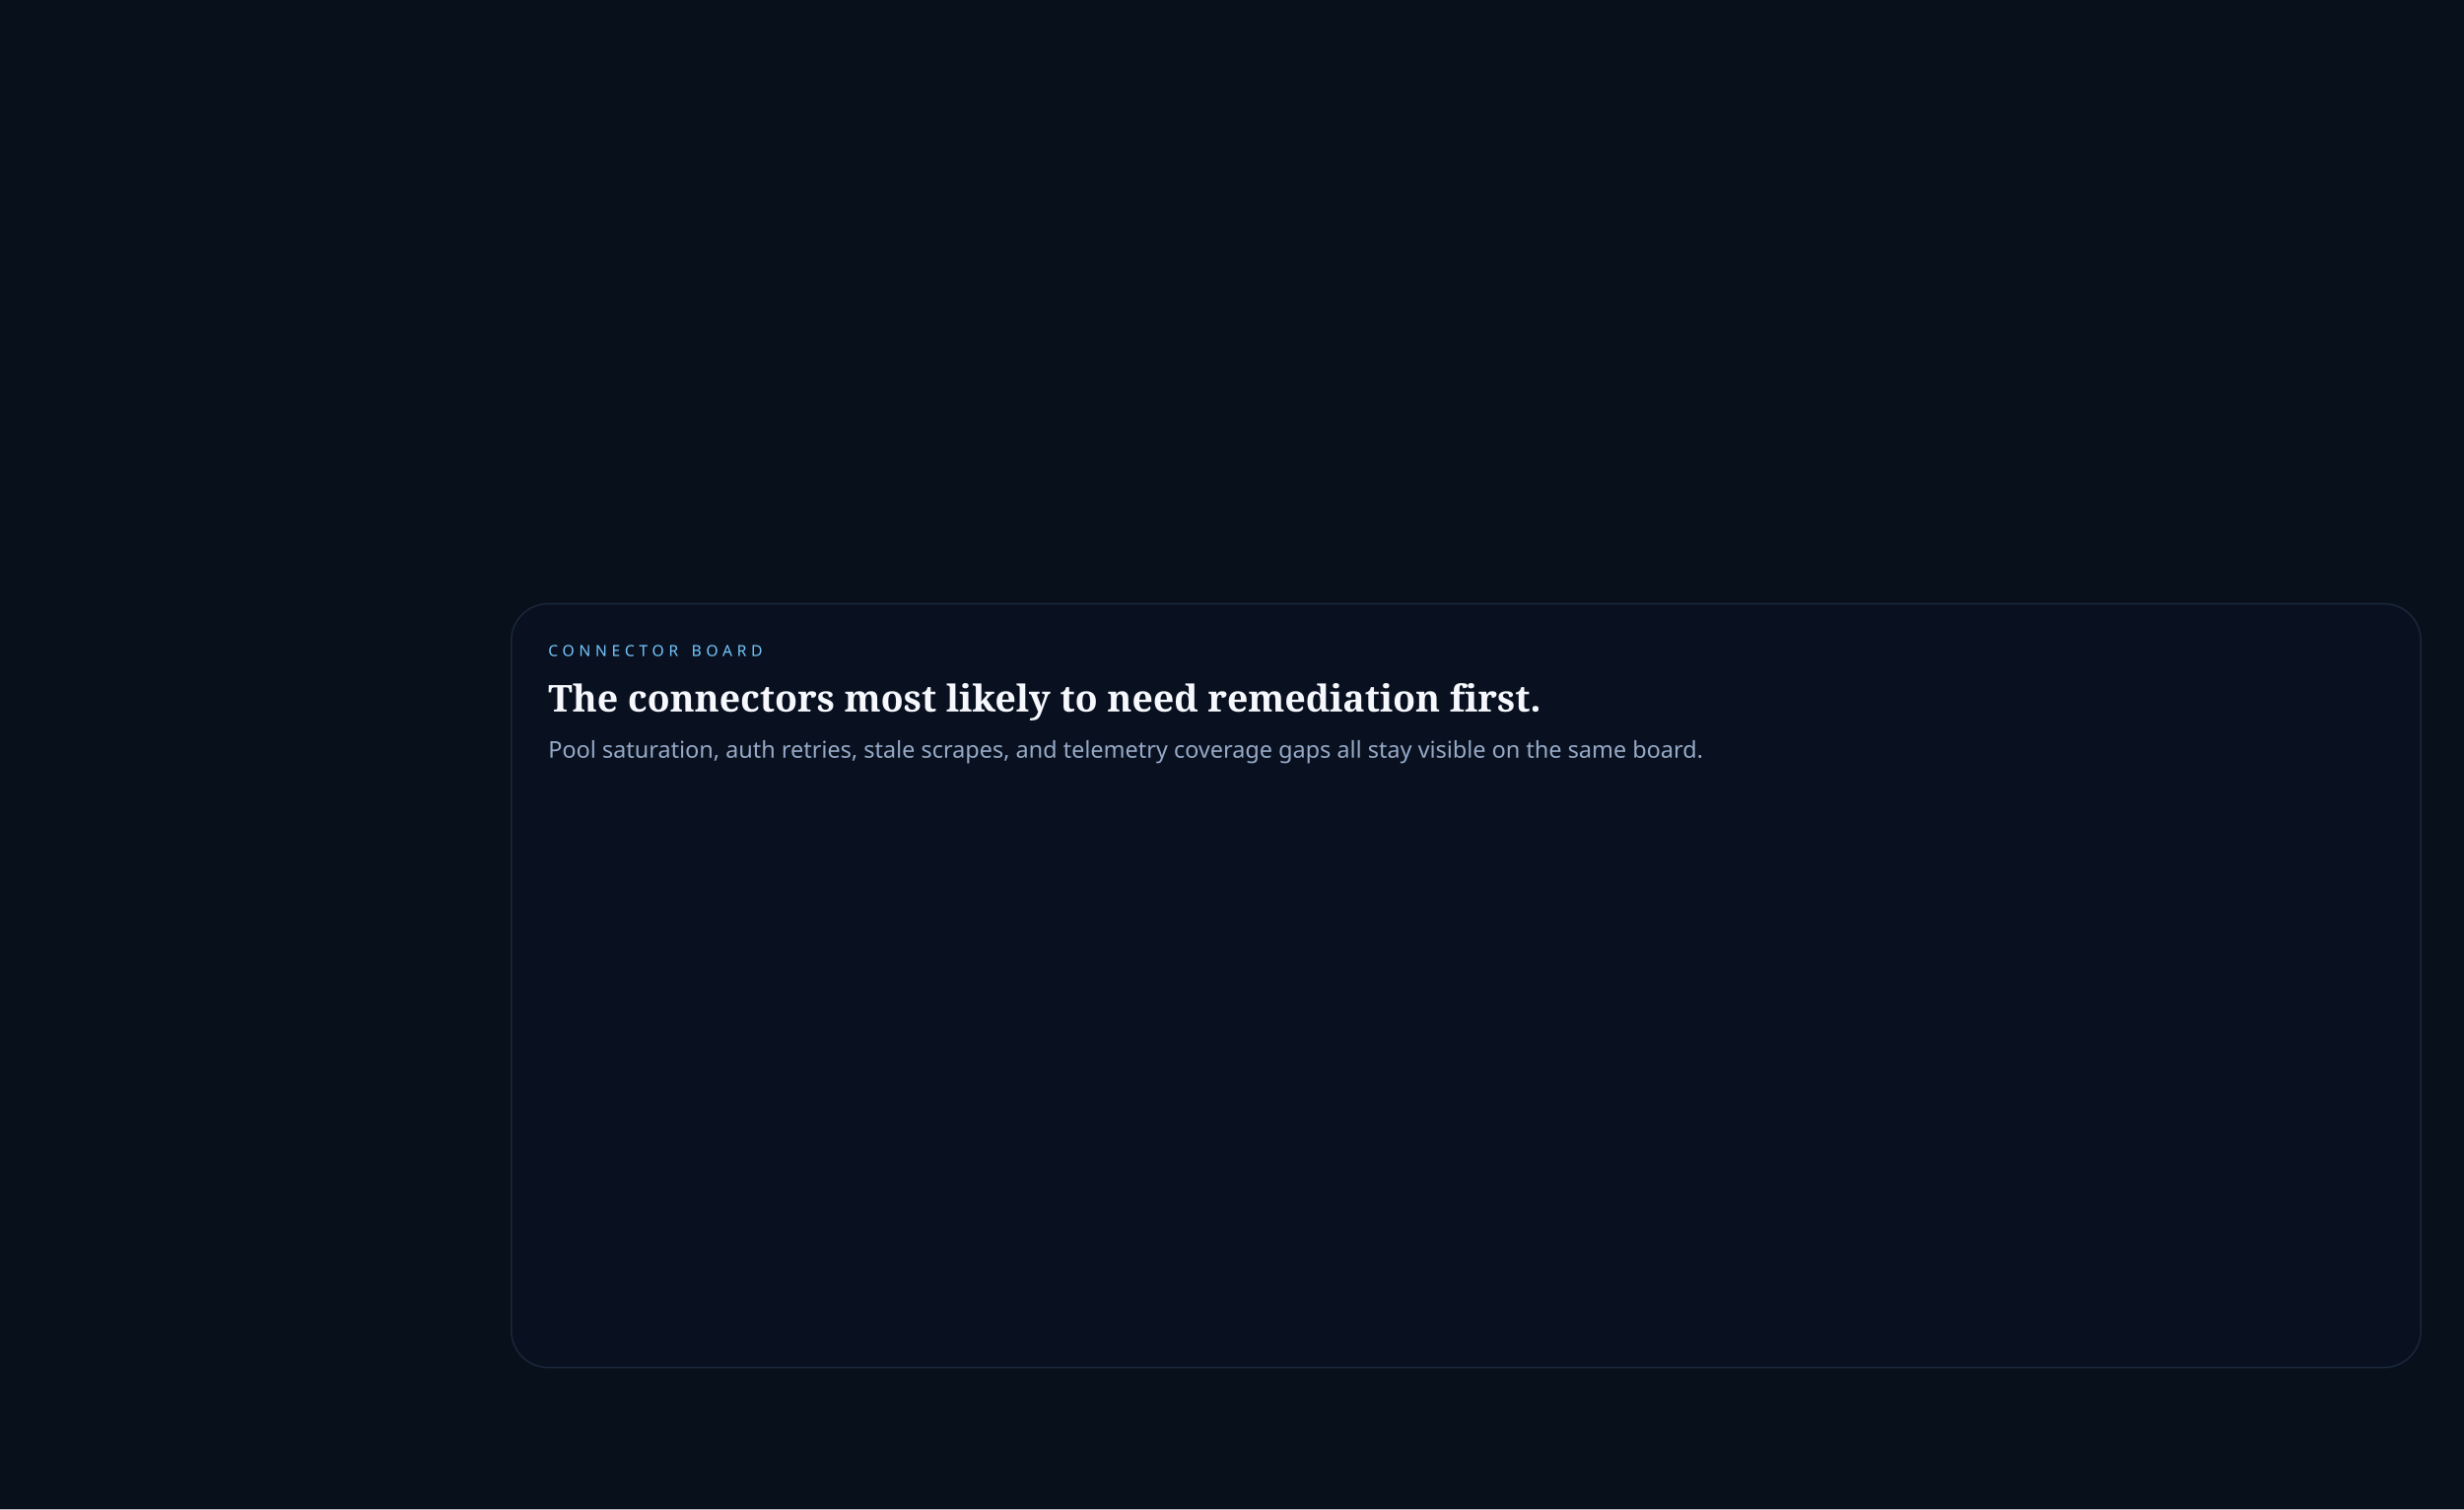
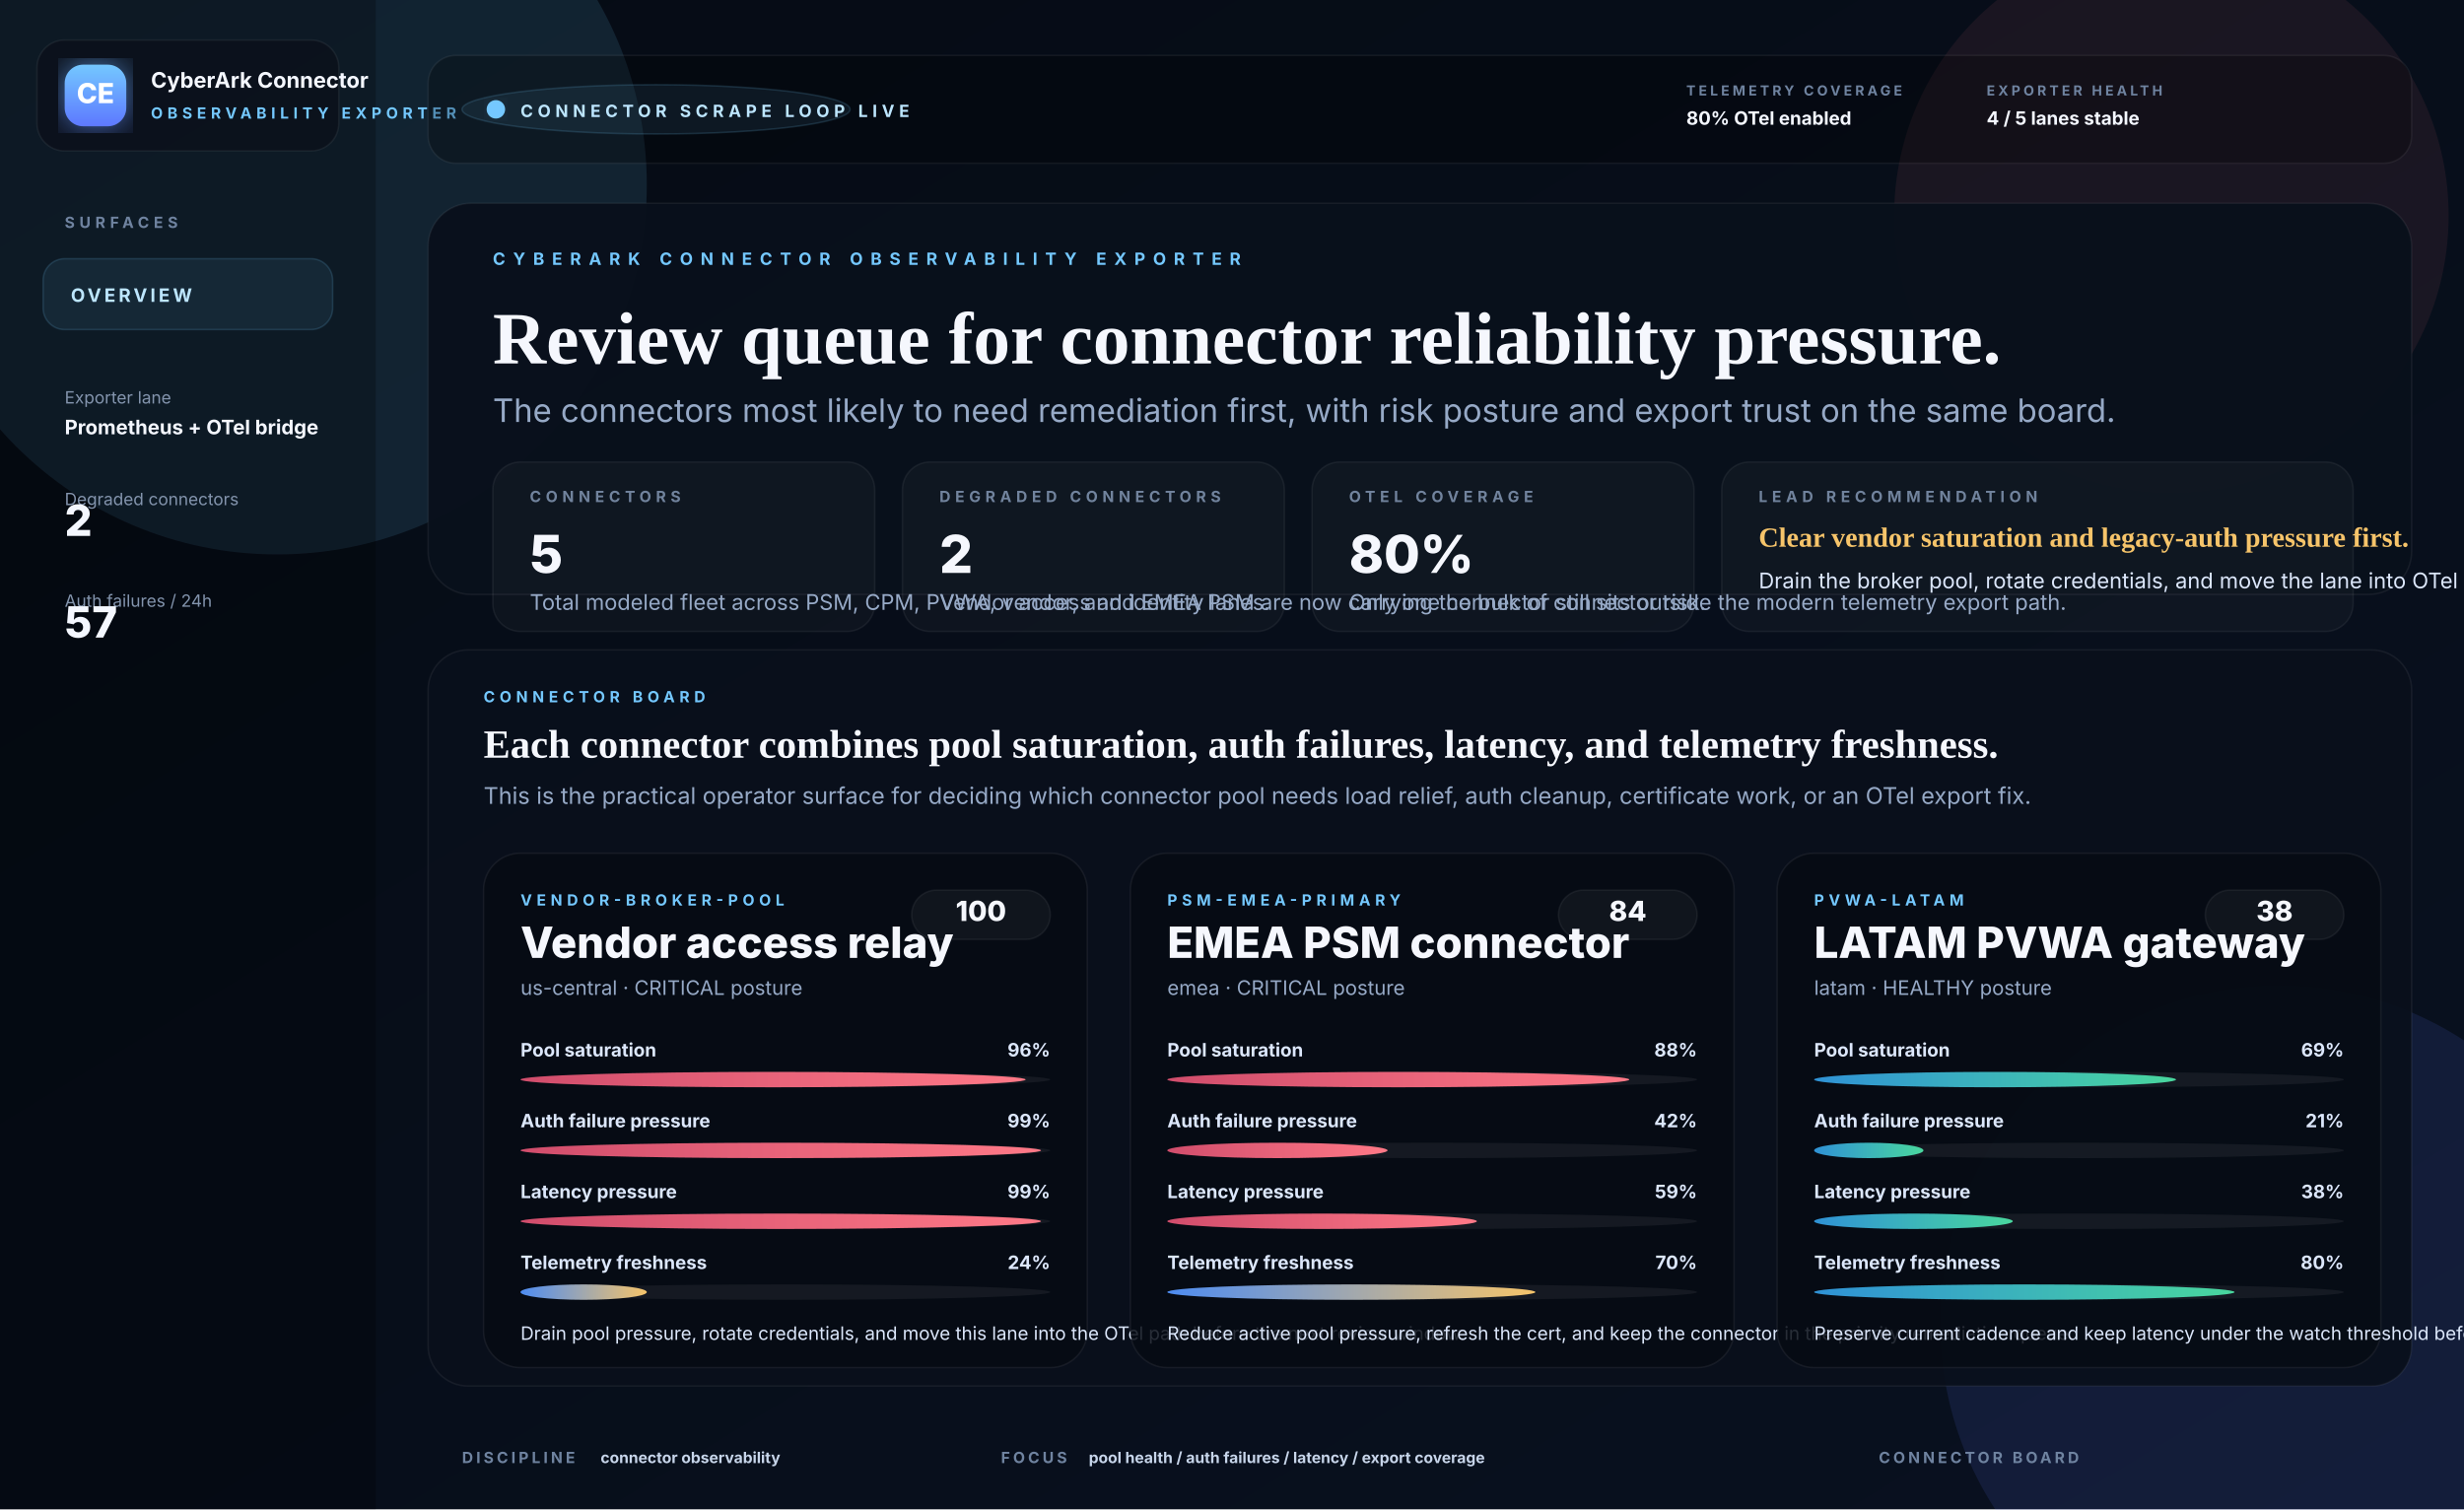
<svg xmlns="http://www.w3.org/2000/svg" width="1600" height="980" viewBox="0 0 1600 980">
-   <rect width="1600" height="980" fill="#07101b" />
-   <rect x="332" y="392" width="1240" height="496" rx="24" fill="rgba(10,18,33,0.88)" stroke="rgba(120,163,214,0.16)" />
-   <text x="356" y="426" fill="#74c8ff" font-size="10" font-family="Segoe UI" letter-spacing="3">CONNECTOR BOARD</text>
-   <text x="356" y="462" fill="#f6f8fe" font-size="24" font-family="Georgia" font-weight="700">The connectors most likely to need remediation first.</text>
-   <text x="356" y="492" fill="#96a9c6" font-size="15" font-family="Segoe UI">Pool saturation, auth retries, stale scrapes, and telemetry coverage gaps all stay visible on the same board.</text>
+   <defs>
+     <linearGradient id="bgFade" x1="0" x2="1" y1="0" y2="1">
+       <stop offset="0%" stop-color="#050b14" />
+       <stop offset="100%" stop-color="#091120" />
+     </linearGradient>
+     <linearGradient id="panelStroke" x1="0" x2="1" y1="0" y2="1">
+       <stop offset="0%" stop-color="rgba(117, 200, 255, 0.36)" />
+       <stop offset="100%" stop-color="rgba(93, 120, 255, 0.16)" />
+     </linearGradient>
+     <linearGradient id="blueBar" x1="0" x2="0" y1="0" y2="1">
+       <stop offset="0%" stop-color="#74c8ff" />
+       <stop offset="100%" stop-color="#5d78ff" />
+     </linearGradient>
+     <linearGradient id="goodBar" x1="0" x2="1" y1="0" y2="0">
+       <stop offset="0%" stop-color="#2f92d6" />
+       <stop offset="100%" stop-color="#49d79e" />
+     </linearGradient>
+     <linearGradient id="warnBar" x1="0" x2="1" y1="0" y2="0">
+       <stop offset="0%" stop-color="#4d8cf2" />
+       <stop offset="100%" stop-color="#f6c46a" />
+     </linearGradient>
+     <linearGradient id="hotBar" x1="0" x2="1" y1="0" y2="0">
+       <stop offset="0%" stop-color="#d14d6c" />
+       <stop offset="100%" stop-color="#ff7987" />
+     </linearGradient>
+     <filter id="glow">
+       <feGaussianBlur stdDeviation="14" result="blur" />
+       <feMerge>
+         <feMergeNode in="blur" />
+         <feMergeNode in="SourceGraphic" />
+       </feMerge>
+     </filter>
+   </defs>
+   <rect width="1600" height="980" fill="url(#bgFade)" />
+   <circle cx="180" cy="120" r="240" fill="rgba(116,200,255,0.12)" />
+   <circle cx="1410" cy="140" r="180" fill="rgba(255,121,135,0.08)" />
+   <circle cx="1480" cy="860" r="220" fill="rgba(93,120,255,0.12)" />
+   <rect x="0" y="0" width="244" height="980" fill="rgba(0,0,0,0.25)" />
+   <rect x="24" y="26" width="196" height="72" rx="18" fill="rgba(11,17,28,0.94)" stroke="rgba(255,255,255,0.06)" />
+   <rect x="42" y="42" width="40" height="40" rx="12" fill="url(#blueBar)" filter="url(#glow)" />
+   <text x="62" y="67" fill="#ffffff" font-size="18" text-anchor="middle" font-family="Inter, Segoe UI, sans-serif" font-weight="800">CE</text>
+   <text x="98" y="57" fill="#f4f7ff" font-size="14" font-family="Inter, Segoe UI, sans-serif" font-weight="700">CyberArk Connector</text>
+   <text x="98" y="77" fill="#74c8ff" font-size="10" letter-spacing="3" font-family="Inter, Segoe UI, sans-serif" font-weight="700">OBSERVABILITY EXPORTER</text>
+   <text x="42" y="148" fill="#6f83a0" font-size="10" letter-spacing="3" font-family="Inter, Segoe UI, sans-serif" font-weight="700">SURFACES</text>
+   <rect x="28" y="168" width="188" height="46" rx="14" fill="rgba(116,200,255,0.08)" stroke="rgba(116,200,255,0.16)" />
+   <text x="46" y="196" fill="#bde6ff" font-size="12" letter-spacing="2" font-family="Inter, Segoe UI, sans-serif" font-weight="700">OVERVIEW</text>
+   <text x="42" y="262" fill="#8394ad" font-size="11" font-family="Inter, Segoe UI, sans-serif">Exporter lane</text>
+   <text x="42" y="282" fill="#f4f7ff" font-size="13" font-family="Inter, Segoe UI, sans-serif" font-weight="700">Prometheus + OTel bridge</text>
+   <text x="42" y="328" fill="#8394ad" font-size="11" font-family="Inter, Segoe UI, sans-serif">Degraded connectors</text>
+   <text x="42" y="348" fill="#f4f7ff" font-size="28" font-family="Inter, Segoe UI, sans-serif" font-weight="800">2</text>
+   <text x="42" y="394" fill="#8394ad" font-size="11" font-family="Inter, Segoe UI, sans-serif">Auth failures / 24h</text>
+   <text x="42" y="414" fill="#f4f7ff" font-size="28" font-family="Inter, Segoe UI, sans-serif" font-weight="800">57</text>
+   <rect x="278" y="36" width="1288" height="70" rx="18" fill="rgba(0,0,0,0.28)" stroke="rgba(255,255,255,0.06)" />
+   <rect x="300" y="55" width="252" height="32" rx="999" fill="rgba(116,200,255,0.08)" stroke="rgba(116,200,255,0.16)" />
+   <circle cx="322" cy="71" r="6" fill="#74c8ff" filter="url(#glow)" />
+   <text x="338" y="76" fill="#bde6ff" font-size="11" letter-spacing="3" font-family="Inter, Segoe UI, sans-serif" font-weight="700">CONNECTOR SCRAPE LOOP LIVE</text>
+   <text x="1095" y="62" fill="#6f83a0" font-size="9" letter-spacing="2" font-family="Inter, Segoe UI, sans-serif" font-weight="700">TELEMETRY COVERAGE</text>
+   <text x="1095" y="81" fill="#f4f7ff" font-size="12" font-family="Inter, Segoe UI, sans-serif" font-weight="700">80% OTel enabled</text>
+   <text x="1290" y="62" fill="#6f83a0" font-size="9" letter-spacing="2" font-family="Inter, Segoe UI, sans-serif" font-weight="700">EXPORTER HEALTH</text>
+   <text x="1290" y="81" fill="#f4f7ff" font-size="12" font-family="Inter, Segoe UI, sans-serif" font-weight="700">4 / 5 lanes stable</text>
+   <rect x="278" y="132" width="1288" height="254" rx="28" fill="rgba(9,16,28,0.96)" stroke="rgba(255,255,255,0.06)" />
+   <text x="320" y="172" fill="#74c8ff" font-size="11" letter-spacing="5" font-family="Inter, Segoe UI, sans-serif" font-weight="700">CYBERARK CONNECTOR OBSERVABILITY EXPORTER</text>
+   <text x="320" y="236" fill="#f5f7fd" font-size="48" font-family="Georgia, Times New Roman, serif" font-weight="700">Review queue for connector reliability pressure.</text>
+   <text x="320" y="274" fill="#96a9c6" font-size="21" font-family="Inter, Segoe UI, sans-serif">The connectors most likely to need remediation first, with risk posture and export trust on the same board.</text>
+   <rect x="320" y="300" width="248" height="110" rx="18" fill="rgba(255,255,255,0.03)" stroke="rgba(255,255,255,0.06)" />
+   <text x="344" y="326" fill="#71839d" font-size="10" letter-spacing="3" font-family="Inter, Segoe UI, sans-serif" font-weight="700">CONNECTORS</text>
+   <text x="344" y="372" fill="#f5f7fd" font-size="34" font-family="Inter, Segoe UI, sans-serif" font-weight="800">5</text>
+   <text x="344" y="396" fill="#96a9c6" font-size="14" font-family="Inter, Segoe UI, sans-serif">Total modeled fleet across PSM, CPM, PVWA, vendor, and identity lanes.</text>
+   <rect x="586" y="300" width="248" height="110" rx="18" fill="rgba(255,255,255,0.03)" stroke="rgba(255,255,255,0.06)" />
+   <text x="610" y="326" fill="#71839d" font-size="10" letter-spacing="3" font-family="Inter, Segoe UI, sans-serif" font-weight="700">DEGRADED CONNECTORS</text>
+   <text x="610" y="372" fill="#f5f7fd" font-size="34" font-family="Inter, Segoe UI, sans-serif" font-weight="800">2</text>
+   <text x="610" y="396" fill="#96a9c6" font-size="14" font-family="Inter, Segoe UI, sans-serif">Vendor access and EMEA PSM are now carrying the bulk of connector risk.</text>
+   <rect x="852" y="300" width="248" height="110" rx="18" fill="rgba(255,255,255,0.03)" stroke="rgba(255,255,255,0.06)" />
+   <text x="876" y="326" fill="#71839d" font-size="10" letter-spacing="3" font-family="Inter, Segoe UI, sans-serif" font-weight="700">OTEL COVERAGE</text>
+   <text x="876" y="372" fill="#f5f7fd" font-size="34" font-family="Inter, Segoe UI, sans-serif" font-weight="800">80%</text>
+   <text x="876" y="396" fill="#96a9c6" font-size="14" font-family="Inter, Segoe UI, sans-serif">Only one connector still sits outside the modern telemetry export path.</text>
+   <rect x="1118" y="300" width="410" height="110" rx="18" fill="rgba(255,255,255,0.03)" stroke="rgba(255,255,255,0.06)" />
+   <text x="1142" y="326" fill="#71839d" font-size="10" letter-spacing="3" font-family="Inter, Segoe UI, sans-serif" font-weight="700">LEAD RECOMMENDATION</text>
+   <text x="1142" y="355" fill="#f6c46a" font-size="18" font-family="Georgia, Times New Roman, serif" font-weight="700">Clear vendor saturation and legacy-auth pressure first.</text>
+   <text x="1142" y="382" fill="#dce7fb" font-size="14" font-family="Inter, Segoe UI, sans-serif">Drain the broker pool, rotate credentials, and move the lane into OTel before the next review window.</text>
+   <rect x="278" y="422" width="1288" height="478" rx="26" fill="rgba(9,16,28,0.92)" stroke="rgba(255,255,255,0.06)" />
+   <text x="314" y="456" fill="#74c8ff" font-size="10" letter-spacing="3" font-family="Inter, Segoe UI, sans-serif" font-weight="700">CONNECTOR BOARD</text>
+   <text x="314" y="492" fill="#f5f7fd" font-size="26" font-family="Georgia, Times New Roman, serif" font-weight="700">Each connector combines pool saturation, auth failures, latency, and telemetry freshness.</text>
+   <text x="314" y="522" fill="#96a9c6" font-size="15" font-family="Inter, Segoe UI, sans-serif">This is the practical operator surface for deciding which connector pool needs load relief, auth cleanup, certificate work, or an OTel export fix.</text>
+   <rect x="314" y="554" width="392" height="334" rx="24" fill="rgba(6,11,20,0.84)" stroke="rgba(255,255,255,0.06)" />
+   <text x="338" y="588" fill="#74c8ff" font-size="10" letter-spacing="3" font-family="Inter, Segoe UI, sans-serif" font-weight="700">VENDOR-BROKER-POOL</text>
+   <text x="338" y="622" fill="#f5f7fd" font-size="28" font-family="Inter, Segoe UI, sans-serif" font-weight="800">Vendor access relay</text>
+   <text x="338" y="646" fill="#96a9c6" font-size="13" font-family="Inter, Segoe UI, sans-serif">us-central · CRITICAL posture</text>
+   <rect x="592" y="578" width="90" height="32" rx="16" fill="rgba(255,255,255,0.04)" stroke="rgba(255,255,255,0.06)" />
+   <text x="637" y="598" fill="#f5f7fd" font-size="18" text-anchor="middle" font-family="Inter, Segoe UI, sans-serif" font-weight="800">100</text>
+   <text x="338" y="686" fill="#dce7fb" font-size="12" font-family="Inter, Segoe UI, sans-serif" font-weight="700">Pool saturation</text>
+   <text x="682" y="686" fill="#dce7fb" font-size="12" text-anchor="end" font-family="Inter, Segoe UI, sans-serif" font-weight="700">96%</text>
+   <rect x="338" y="696" width="344" height="10" rx="999" fill="rgba(255,255,255,0.06)" />
+   <rect x="338" y="696" width="328" height="10" rx="999" fill="url(#hotBar)" />
+   <text x="338" y="732" fill="#dce7fb" font-size="12" font-family="Inter, Segoe UI, sans-serif" font-weight="700">Auth failure pressure</text>
+   <text x="682" y="732" fill="#dce7fb" font-size="12" text-anchor="end" font-family="Inter, Segoe UI, sans-serif" font-weight="700">99%</text>
+   <rect x="338" y="742" width="344" height="10" rx="999" fill="rgba(255,255,255,0.06)" />
+   <rect x="338" y="742" width="338" height="10" rx="999" fill="url(#hotBar)" />
+   <text x="338" y="778" fill="#dce7fb" font-size="12" font-family="Inter, Segoe UI, sans-serif" font-weight="700">Latency pressure</text>
+   <text x="682" y="778" fill="#dce7fb" font-size="12" text-anchor="end" font-family="Inter, Segoe UI, sans-serif" font-weight="700">99%</text>
+   <rect x="338" y="788" width="344" height="10" rx="999" fill="rgba(255,255,255,0.06)" />
+   <rect x="338" y="788" width="338" height="10" rx="999" fill="url(#hotBar)" />
+   <text x="338" y="824" fill="#dce7fb" font-size="12" font-family="Inter, Segoe UI, sans-serif" font-weight="700">Telemetry freshness</text>
+   <text x="682" y="824" fill="#dce7fb" font-size="12" text-anchor="end" font-family="Inter, Segoe UI, sans-serif" font-weight="700">24%</text>
+   <rect x="338" y="834" width="344" height="10" rx="999" fill="rgba(255,255,255,0.06)" />
+   <rect x="338" y="834" width="82" height="10" rx="999" fill="url(#warnBar)" />
+   <text x="338" y="870" fill="#dce7fb" font-size="12" font-family="Inter, Segoe UI, sans-serif">Drain pool pressure, rotate credentials, and move this lane into the OTel path before the next review window.</text>
+   <rect x="734" y="554" width="392" height="334" rx="24" fill="rgba(6,11,20,0.84)" stroke="rgba(255,255,255,0.06)" />
+   <text x="758" y="588" fill="#74c8ff" font-size="10" letter-spacing="3" font-family="Inter, Segoe UI, sans-serif" font-weight="700">PSM-EMEA-PRIMARY</text>
+   <text x="758" y="622" fill="#f5f7fd" font-size="28" font-family="Inter, Segoe UI, sans-serif" font-weight="800">EMEA PSM connector</text>
+   <text x="758" y="646" fill="#96a9c6" font-size="13" font-family="Inter, Segoe UI, sans-serif">emea · CRITICAL posture</text>
+   <rect x="1012" y="578" width="90" height="32" rx="16" fill="rgba(255,255,255,0.04)" stroke="rgba(255,255,255,0.06)" />
+   <text x="1057" y="598" fill="#f5f7fd" font-size="18" text-anchor="middle" font-family="Inter, Segoe UI, sans-serif" font-weight="800">84</text>
+   <text x="758" y="686" fill="#dce7fb" font-size="12" font-family="Inter, Segoe UI, sans-serif" font-weight="700">Pool saturation</text>
+   <text x="1102" y="686" fill="#dce7fb" font-size="12" text-anchor="end" font-family="Inter, Segoe UI, sans-serif" font-weight="700">88%</text>
+   <rect x="758" y="696" width="344" height="10" rx="999" fill="rgba(255,255,255,0.06)" />
+   <rect x="758" y="696" width="300" height="10" rx="999" fill="url(#hotBar)" />
+   <text x="758" y="732" fill="#dce7fb" font-size="12" font-family="Inter, Segoe UI, sans-serif" font-weight="700">Auth failure pressure</text>
+   <text x="1102" y="732" fill="#dce7fb" font-size="12" text-anchor="end" font-family="Inter, Segoe UI, sans-serif" font-weight="700">42%</text>
+   <rect x="758" y="742" width="344" height="10" rx="999" fill="rgba(255,255,255,0.06)" />
+   <rect x="758" y="742" width="143" height="10" rx="999" fill="url(#hotBar)" />
+   <text x="758" y="778" fill="#dce7fb" font-size="12" font-family="Inter, Segoe UI, sans-serif" font-weight="700">Latency pressure</text>
+   <text x="1102" y="778" fill="#dce7fb" font-size="12" text-anchor="end" font-family="Inter, Segoe UI, sans-serif" font-weight="700">59%</text>
+   <rect x="758" y="788" width="344" height="10" rx="999" fill="rgba(255,255,255,0.06)" />
+   <rect x="758" y="788" width="201" height="10" rx="999" fill="url(#hotBar)" />
+   <text x="758" y="824" fill="#dce7fb" font-size="12" font-family="Inter, Segoe UI, sans-serif" font-weight="700">Telemetry freshness</text>
+   <text x="1102" y="824" fill="#dce7fb" font-size="12" text-anchor="end" font-family="Inter, Segoe UI, sans-serif" font-weight="700">70%</text>
+   <rect x="758" y="834" width="344" height="10" rx="999" fill="rgba(255,255,255,0.06)" />
+   <rect x="758" y="834" width="239" height="10" rx="999" fill="url(#warnBar)" />
+   <text x="758" y="870" fill="#dce7fb" font-size="12" font-family="Inter, Segoe UI, sans-serif">Reduce active pool pressure, refresh the cert, and keep the connector in the priority remediation queue.</text>
+   <rect x="1154" y="554" width="392" height="334" rx="24" fill="rgba(6,11,20,0.84)" stroke="rgba(255,255,255,0.06)" />
+   <text x="1178" y="588" fill="#74c8ff" font-size="10" letter-spacing="3" font-family="Inter, Segoe UI, sans-serif" font-weight="700">PVWA-LATAM</text>
+   <text x="1178" y="622" fill="#f5f7fd" font-size="28" font-family="Inter, Segoe UI, sans-serif" font-weight="800">LATAM PVWA gateway</text>
+   <text x="1178" y="646" fill="#96a9c6" font-size="13" font-family="Inter, Segoe UI, sans-serif">latam · HEALTHY posture</text>
+   <rect x="1432" y="578" width="90" height="32" rx="16" fill="rgba(255,255,255,0.04)" stroke="rgba(255,255,255,0.06)" />
+   <text x="1477" y="598" fill="#f5f7fd" font-size="18" text-anchor="middle" font-family="Inter, Segoe UI, sans-serif" font-weight="800">38</text>
+   <text x="1178" y="686" fill="#dce7fb" font-size="12" font-family="Inter, Segoe UI, sans-serif" font-weight="700">Pool saturation</text>
+   <text x="1522" y="686" fill="#dce7fb" font-size="12" text-anchor="end" font-family="Inter, Segoe UI, sans-serif" font-weight="700">69%</text>
+   <rect x="1178" y="696" width="344" height="10" rx="999" fill="rgba(255,255,255,0.06)" />
+   <rect x="1178" y="696" width="235" height="10" rx="999" fill="url(#goodBar)" />
+   <text x="1178" y="732" fill="#dce7fb" font-size="12" font-family="Inter, Segoe UI, sans-serif" font-weight="700">Auth failure pressure</text>
+   <text x="1522" y="732" fill="#dce7fb" font-size="12" text-anchor="end" font-family="Inter, Segoe UI, sans-serif" font-weight="700">21%</text>
+   <rect x="1178" y="742" width="344" height="10" rx="999" fill="rgba(255,255,255,0.06)" />
+   <rect x="1178" y="742" width="71" height="10" rx="999" fill="url(#goodBar)" />
+   <text x="1178" y="778" fill="#dce7fb" font-size="12" font-family="Inter, Segoe UI, sans-serif" font-weight="700">Latency pressure</text>
+   <text x="1522" y="778" fill="#dce7fb" font-size="12" text-anchor="end" font-family="Inter, Segoe UI, sans-serif" font-weight="700">38%</text>
+   <rect x="1178" y="788" width="344" height="10" rx="999" fill="rgba(255,255,255,0.06)" />
+   <rect x="1178" y="788" width="129" height="10" rx="999" fill="url(#goodBar)" />
+   <text x="1178" y="824" fill="#dce7fb" font-size="12" font-family="Inter, Segoe UI, sans-serif" font-weight="700">Telemetry freshness</text>
+   <text x="1522" y="824" fill="#dce7fb" font-size="12" text-anchor="end" font-family="Inter, Segoe UI, sans-serif" font-weight="700">80%</text>
+   <rect x="1178" y="834" width="344" height="10" rx="999" fill="rgba(255,255,255,0.06)" />
+   <rect x="1178" y="834" width="273" height="10" rx="999" fill="url(#goodBar)" />
+   <text x="1178" y="870" fill="#dce7fb" font-size="12" font-family="Inter, Segoe UI, sans-serif">Preserve current cadence and keep latency under the watch threshold before traffic spikes.</text>
+   <text x="300" y="950" fill="#6f83a0" font-size="10" letter-spacing="2" font-family="Inter, Segoe UI, sans-serif" font-weight="700">DISCIPLINE</text>
+   <text x="390" y="950" fill="#c7d5ea" font-size="10" font-family="Inter, Segoe UI, sans-serif" font-weight="700">connector observability</text>
+   <text x="650" y="950" fill="#6f83a0" font-size="10" letter-spacing="2" font-family="Inter, Segoe UI, sans-serif" font-weight="700">FOCUS</text>
+   <text x="707" y="950" fill="#c7d5ea" font-size="10" font-family="Inter, Segoe UI, sans-serif" font-weight="700">pool health / auth failures / latency / export coverage</text>
+   <text x="1220" y="950" fill="#6f83a0" font-size="10" letter-spacing="2" font-family="Inter, Segoe UI, sans-serif" font-weight="700">CONNECTOR BOARD</text>
</svg>
